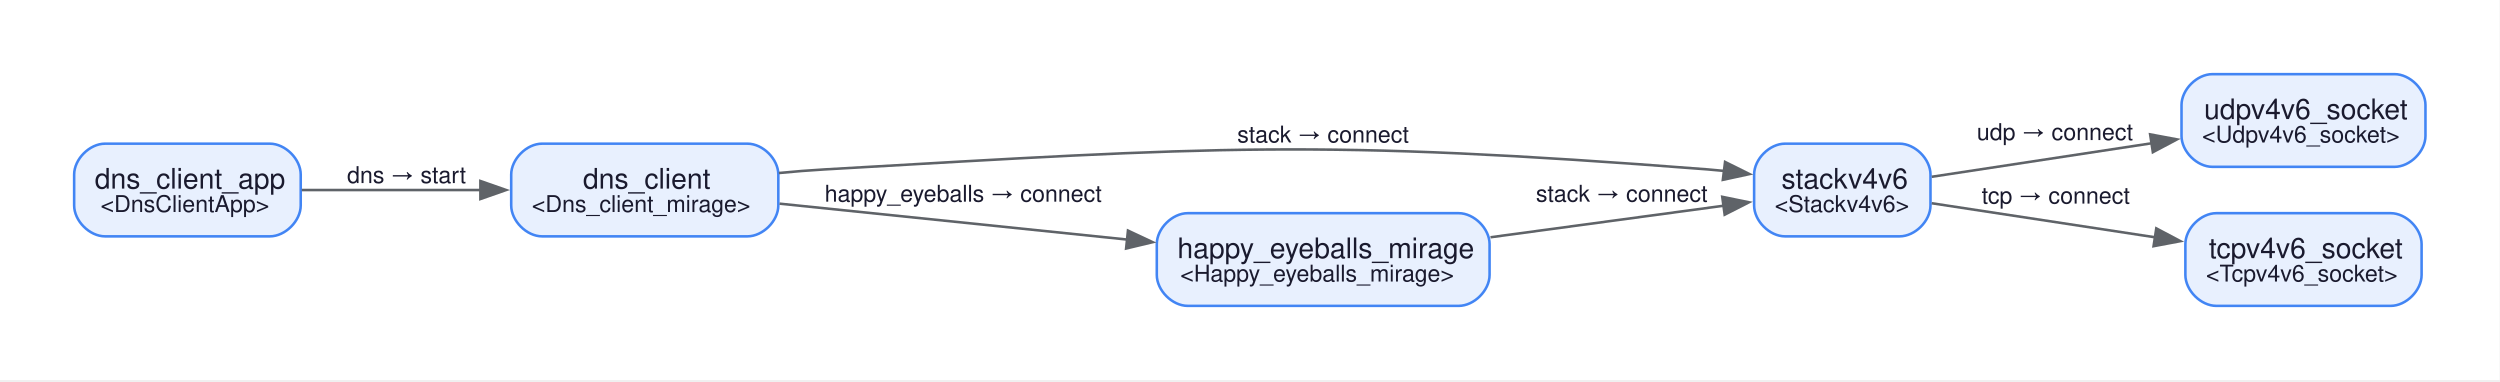
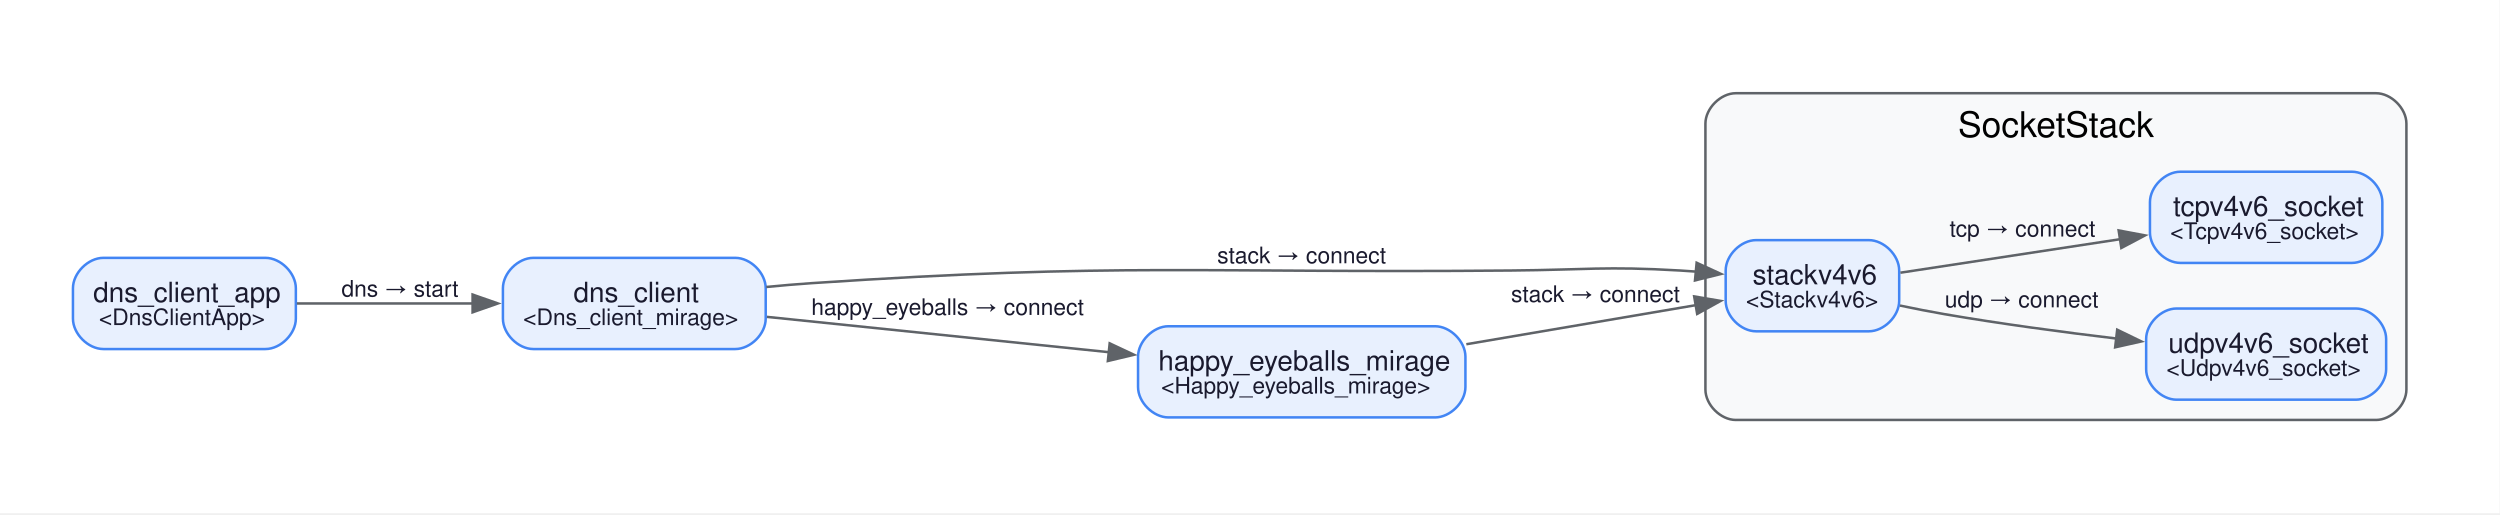
- <svg xmlns="http://www.w3.org/2000/svg" width="971pt" height="148pt" viewBox="0.00 0.00 971.00 148.00">
-   <g id="graph0" class="graph" transform="scale(1 1) rotate(0) translate(28.8 118.8)">
-     <polygon fill="white" stroke="none" points="-28.8,28.8 -28.8,-118.8 942.05,-118.8 942.05,28.8 -28.8,28.8" />
+ <svg xmlns="http://www.w3.org/2000/svg" width="987pt" height="203pt" viewBox="0.00 0.00 987.00 203.00">
+   <g id="graph0" class="graph" transform="scale(1 1) rotate(0) translate(28.8 173.8)">
+     <polygon fill="white" stroke="none" points="-28.8,28.8 -28.8,-173.8 958.05,-173.8 958.05,28.8 -28.8,28.8" />
+     <g id="clust1" class="cluster">
+       <path fill="#f8f9fa" stroke="#5f6368" d="M656.5,-8C656.5,-8 909.25,-8 909.25,-8 915.25,-8 921.25,-14 921.25,-20 921.25,-20 921.25,-125 921.25,-125 921.25,-131 915.25,-137 909.25,-137 909.25,-137 656.5,-137 656.5,-137 650.5,-137 644.5,-131 644.5,-125 644.5,-125 644.5,-20 644.5,-20 644.5,-14 650.5,-8 656.5,-8" />
+       <text xml:space="preserve" text-anchor="middle" x="782.88" y="-119.7" font-family="Helvetica,sans-Serif" font-size="14.00">SocketStack</text>
+     </g>
    <g id="node1" class="node">
-       <path fill="#e8f0fe" stroke="#4285f4" d="M901.25,-90C901.25,-90 830.5,-90 830.5,-90 824.5,-90 818.5,-84 818.5,-78 818.5,-78 818.5,-66 818.5,-66 818.5,-60 824.5,-54 830.5,-54 830.5,-54 901.25,-54 901.25,-54 907.25,-54 913.25,-60 913.25,-66 913.25,-66 913.25,-78 913.25,-78 913.25,-84 907.25,-90 901.25,-90" />
-       <text xml:space="preserve" text-anchor="start" x="827.25" y="-72.55" font-family="Helvetica,sans-Serif" font-size="11.00" fill="#1a1a2e">udpv4v6_socket</text>
-       <text xml:space="preserve" text-anchor="start" x="826.5" y="-63.45" font-family="Helvetica,sans-Serif" font-size="9.00" fill="#1a1a2e">&lt;Udpv4v6_socket&gt;</text>
+       <path fill="#e8f0fe" stroke="#4285f4" d="M901.25,-52C901.25,-52 830.5,-52 830.5,-52 824.5,-52 818.5,-46 818.5,-40 818.5,-40 818.5,-28 818.5,-28 818.5,-22 824.5,-16 830.5,-16 830.5,-16 901.25,-16 901.25,-16 907.25,-16 913.25,-22 913.25,-28 913.25,-28 913.25,-40 913.25,-40 913.25,-46 907.25,-52 901.25,-52" />
+       <text xml:space="preserve" text-anchor="start" x="827.25" y="-34.55" font-family="Helvetica,sans-Serif" font-size="11.00" fill="#1a1a2e">udpv4v6_socket</text>
+       <text xml:space="preserve" text-anchor="start" x="826.5" y="-25.45" font-family="Helvetica,sans-Serif" font-size="9.00" fill="#1a1a2e">&lt;Udpv4v6_socket&gt;</text>
    </g>
    <g id="node2" class="node">
-       <path fill="#e8f0fe" stroke="#4285f4" d="M899.75,-36C899.75,-36 832,-36 832,-36 826,-36 820,-30 820,-24 820,-24 820,-12 820,-12 820,-6 826,0 832,0 832,0 899.75,0 899.75,0 905.75,0 911.75,-6 911.75,-12 911.75,-12 911.75,-24 911.75,-24 911.75,-30 905.75,-36 899.75,-36" />
-       <text xml:space="preserve" text-anchor="start" x="829.12" y="-18.55" font-family="Helvetica,sans-Serif" font-size="11.00" fill="#1a1a2e">tcpv4v6_socket</text>
-       <text xml:space="preserve" text-anchor="start" x="828" y="-9.45" font-family="Helvetica,sans-Serif" font-size="9.00" fill="#1a1a2e">&lt;Tcpv4v6_socket&gt;</text>
+       <path fill="#e8f0fe" stroke="#4285f4" d="M899.75,-106C899.75,-106 832,-106 832,-106 826,-106 820,-100 820,-94 820,-94 820,-82 820,-82 820,-76 826,-70 832,-70 832,-70 899.75,-70 899.75,-70 905.75,-70 911.75,-76 911.75,-82 911.75,-82 911.75,-94 911.75,-94 911.75,-100 905.75,-106 899.75,-106" />
+       <text xml:space="preserve" text-anchor="start" x="829.12" y="-88.55" font-family="Helvetica,sans-Serif" font-size="11.00" fill="#1a1a2e">tcpv4v6_socket</text>
+       <text xml:space="preserve" text-anchor="start" x="828" y="-79.45" font-family="Helvetica,sans-Serif" font-size="9.00" fill="#1a1a2e">&lt;Tcpv4v6_socket&gt;</text>
    </g>
    <g id="node3" class="node">
-       <path fill="#e8f0fe" stroke="#4285f4" d="M709,-63C709,-63 664.5,-63 664.5,-63 658.5,-63 652.5,-57 652.5,-51 652.5,-51 652.5,-39 652.5,-39 652.5,-33 658.5,-27 664.5,-27 664.5,-27 709,-27 709,-27 715,-27 721,-33 721,-39 721,-39 721,-51 721,-51 721,-57 715,-63 709,-63" />
-       <text xml:space="preserve" text-anchor="start" x="663.12" y="-45.55" font-family="Helvetica,sans-Serif" font-size="11.00" fill="#1a1a2e">stackv4v6</text>
-       <text xml:space="preserve" text-anchor="start" x="660.5" y="-36.45" font-family="Helvetica,sans-Serif" font-size="9.00" fill="#1a1a2e">&lt;Stackv4v6&gt;</text>
+       <path fill="#e8f0fe" stroke="#4285f4" d="M709,-79C709,-79 664.5,-79 664.5,-79 658.5,-79 652.5,-73 652.5,-67 652.5,-67 652.5,-55 652.5,-55 652.5,-49 658.5,-43 664.5,-43 664.5,-43 709,-43 709,-43 715,-43 721,-49 721,-55 721,-55 721,-67 721,-67 721,-73 715,-79 709,-79" />
+       <text xml:space="preserve" text-anchor="start" x="663.12" y="-61.55" font-family="Helvetica,sans-Serif" font-size="11.00" fill="#1a1a2e">stackv4v6</text>
+       <text xml:space="preserve" text-anchor="start" x="660.5" y="-52.45" font-family="Helvetica,sans-Serif" font-size="9.00" fill="#1a1a2e">&lt;Stackv4v6&gt;</text>
+     </g>
+     <g id="edge1" class="edge">
+       <path fill="none" stroke="#5f6368" d="M721.3,-53.17C727.18,-51.94 733.25,-50.74 739,-49.75 761.08,-45.95 785.48,-42.69 806.88,-40.13" />
+       <polygon fill="#5f6368" stroke="#5f6368" points="807.07,-43.63 816.59,-39 806.26,-36.68 807.07,-43.63" />
+       <text xml:space="preserve" text-anchor="start" x="739" y="-52.45" font-family="Helvetica,sans-Serif" font-size="9.00" fill="#1a1a2e">udp → connect</text>
    </g>
    <g id="edge2" class="edge">
-       <path fill="none" stroke="#5f6368" d="M721.48,-50.14C745.57,-53.81 778.57,-58.84 806.84,-63.15" />
-       <polygon fill="#5f6368" stroke="#5f6368" points="806.31,-66.61 816.73,-64.66 807.37,-59.69 806.31,-66.61" />
-       <text xml:space="preserve" text-anchor="start" x="739" y="-64.41" font-family="Helvetica,sans-Serif" font-size="9.00" fill="#1a1a2e">udp → connect</text>
+       <path fill="none" stroke="#5f6368" d="M721.48,-66.14C746.03,-69.88 779.84,-75.04 808.46,-79.4" />
+       <polygon fill="#5f6368" stroke="#5f6368" points="807.64,-82.82 818.06,-80.86 808.7,-75.9 807.64,-82.82" />
+       <text xml:space="preserve" text-anchor="start" x="740.88" y="-80.41" font-family="Helvetica,sans-Serif" font-size="9.00" fill="#1a1a2e">tcp → connect</text>
+     </g>
+     <g id="node4" class="node">
+       <path fill="#e8f0fe" stroke="#4285f4" d="M537.75,-45C537.75,-45 432.5,-45 432.5,-45 426.5,-45 420.5,-39 420.5,-33 420.5,-33 420.5,-21 420.5,-21 420.5,-15 426.5,-9 432.5,-9 432.5,-9 537.75,-9 537.75,-9 543.75,-9 549.75,-15 549.75,-21 549.75,-21 549.75,-33 549.75,-33 549.75,-39 543.75,-45 537.75,-45" />
+       <text xml:space="preserve" text-anchor="start" x="428.5" y="-27.55" font-family="Helvetica,sans-Serif" font-size="11.00" fill="#1a1a2e">happy_eyeballs_mirage</text>
+       <text xml:space="preserve" text-anchor="start" x="429.62" y="-18.45" font-family="Helvetica,sans-Serif" font-size="9.00" fill="#1a1a2e">&lt;Happy_eyeballs_mirage&gt;</text>
    </g>
    <g id="edge3" class="edge">
-       <path fill="none" stroke="#5f6368" d="M721.48,-39.86C746.03,-36.12 779.84,-30.96 808.46,-26.6" />
-       <polygon fill="#5f6368" stroke="#5f6368" points="808.7,-30.1 818.06,-25.14 807.64,-23.18 808.7,-30.1" />
-       <text xml:space="preserve" text-anchor="start" x="740.88" y="-39.72" font-family="Helvetica,sans-Serif" font-size="9.00" fill="#1a1a2e">tcp → connect</text>
-     </g>
-     <g id="node4" class="node">
-       <path fill="#e8f0fe" stroke="#4285f4" d="M537.75,-36C537.75,-36 432.5,-36 432.5,-36 426.5,-36 420.5,-30 420.5,-24 420.5,-24 420.5,-12 420.5,-12 420.5,-6 426.5,0 432.5,0 432.5,0 537.75,0 537.75,0 543.75,0 549.75,-6 549.75,-12 549.75,-12 549.75,-24 549.75,-24 549.75,-30 543.75,-36 537.75,-36" />
-       <text xml:space="preserve" text-anchor="start" x="428.5" y="-18.55" font-family="Helvetica,sans-Serif" font-size="11.00" fill="#1a1a2e">happy_eyeballs_mirage</text>
-       <text xml:space="preserve" text-anchor="start" x="429.62" y="-9.45" font-family="Helvetica,sans-Serif" font-size="9.00" fill="#1a1a2e">&lt;Happy_eyeballs_mirage&gt;</text>
-     </g>
-     <g id="edge1" class="edge">
-       <path fill="none" stroke="#5f6368" d="M550.11,-26.65C579.62,-30.64 613.94,-35.29 640.67,-38.9" />
-       <polygon fill="#5f6368" stroke="#5f6368" points="640.12,-42.36 650.5,-40.23 641.06,-35.42 640.12,-42.36" />
-       <text xml:space="preserve" text-anchor="start" x="567.75" y="-40.46" font-family="Helvetica,sans-Serif" font-size="9.00" fill="#1a1a2e">stack → connect</text>
+       <path fill="none" stroke="#5f6368" d="M550.11,-37.9C579.62,-42.92 613.94,-48.77 640.67,-53.32" />
+       <polygon fill="#5f6368" stroke="#5f6368" points="640.06,-56.77 650.51,-55 641.24,-49.87 640.06,-56.77" />
+       <text xml:space="preserve" text-anchor="start" x="567.75" y="-54.58" font-family="Helvetica,sans-Serif" font-size="9.00" fill="#1a1a2e">stack → connect</text>
    </g>
    <g id="node5" class="node">
-       <path fill="#e8f0fe" stroke="#4285f4" d="M261.5,-63C261.5,-63 181.75,-63 181.75,-63 175.75,-63 169.75,-57 169.75,-51 169.75,-51 169.75,-39 169.75,-39 169.75,-33 175.75,-27 181.75,-27 181.75,-27 261.5,-27 261.5,-27 267.5,-27 273.5,-33 273.5,-39 273.5,-39 273.5,-51 273.5,-51 273.5,-57 267.5,-63 261.5,-63" />
-       <text xml:space="preserve" text-anchor="start" x="197.62" y="-45.55" font-family="Helvetica,sans-Serif" font-size="11.00" fill="#1a1a2e">dns_client</text>
-       <text xml:space="preserve" text-anchor="start" x="177.75" y="-36.45" font-family="Helvetica,sans-Serif" font-size="9.00" fill="#1a1a2e">&lt;Dns_client_mirage&gt;</text>
+       <path fill="#e8f0fe" stroke="#4285f4" d="M261.5,-72C261.5,-72 181.75,-72 181.75,-72 175.75,-72 169.75,-66 169.75,-60 169.75,-60 169.75,-48 169.75,-48 169.75,-42 175.75,-36 181.75,-36 181.75,-36 261.5,-36 261.5,-36 267.5,-36 273.5,-42 273.5,-48 273.5,-48 273.5,-60 273.5,-60 273.5,-66 267.5,-72 261.5,-72" />
+       <text xml:space="preserve" text-anchor="start" x="197.62" y="-54.55" font-family="Helvetica,sans-Serif" font-size="11.00" fill="#1a1a2e">dns_client</text>
+       <text xml:space="preserve" text-anchor="start" x="177.75" y="-45.45" font-family="Helvetica,sans-Serif" font-size="9.00" fill="#1a1a2e">&lt;Dns_client_mirage&gt;</text>
    </g>
    <g id="edge4" class="edge">
-       <path fill="none" stroke="#5f6368" d="M273.72,-51.6C279.7,-52.18 285.73,-52.67 291.5,-53 443.69,-61.81 482.51,-64.79 634.5,-53 636.57,-52.84 638.67,-52.64 640.8,-52.42" />
-       <polygon fill="#5f6368" stroke="#5f6368" points="641.21,-55.9 650.7,-51.19 640.35,-48.95 641.21,-55.9" />
-       <text xml:space="preserve" text-anchor="start" x="451.75" y="-63.46" font-family="Helvetica,sans-Serif" font-size="9.00" fill="#1a1a2e">stack → connect</text>
+       <path fill="none" stroke="#5f6368" d="M273.73,-60.5C279.71,-61.09 285.73,-61.61 291.5,-62 414.02,-70.2 444.96,-65.89 567.75,-67 597.42,-67.27 604.88,-68.73 634.5,-67 636.56,-66.88 638.66,-66.73 640.78,-66.57" />
+       <polygon fill="#5f6368" stroke="#5f6368" points="641.03,-70.06 650.66,-65.64 640.38,-63.09 641.03,-70.06" />
+       <text xml:space="preserve" text-anchor="start" x="451.75" y="-69.87" font-family="Helvetica,sans-Serif" font-size="9.00" fill="#1a1a2e">stack → connect</text>
    </g>
    <g id="edge5" class="edge">
-       <path fill="none" stroke="#5f6368" d="M273.98,-39.7C312.48,-35.72 365.77,-30.22 409.05,-25.75" />
-       <polygon fill="#5f6368" stroke="#5f6368" points="409.3,-29.24 418.89,-24.74 408.58,-22.28 409.3,-29.24" />
-       <text xml:space="preserve" text-anchor="start" x="291.5" y="-40.46" font-family="Helvetica,sans-Serif" font-size="9.00" fill="#1a1a2e">happy_eyeballs → connect</text>
+       <path fill="none" stroke="#5f6368" d="M273.98,-48.7C312.48,-44.72 365.77,-39.22 409.05,-34.75" />
+       <polygon fill="#5f6368" stroke="#5f6368" points="409.3,-38.24 418.89,-33.74 408.58,-31.28 409.3,-38.24" />
+       <text xml:space="preserve" text-anchor="start" x="291.5" y="-49.46" font-family="Helvetica,sans-Serif" font-size="9.00" fill="#1a1a2e">happy_eyeballs → connect</text>
    </g>
    <g id="node6" class="node">
-       <path fill="#e8f0fe" stroke="#4285f4" d="M76,-63C76,-63 12,-63 12,-63 6,-63 0,-57 0,-51 0,-51 0,-39 0,-39 0,-33 6,-27 12,-27 12,-27 76,-27 76,-27 82,-27 88,-33 88,-39 88,-39 88,-51 88,-51 88,-57 82,-63 76,-63" />
-       <text xml:space="preserve" text-anchor="start" x="8" y="-45.55" font-family="Helvetica,sans-Serif" font-size="11.00" fill="#1a1a2e">dns_client_app</text>
-       <text xml:space="preserve" text-anchor="start" x="10.25" y="-36.45" font-family="Helvetica,sans-Serif" font-size="9.00" fill="#1a1a2e">&lt;DnsClientApp&gt;</text>
+       <path fill="#e8f0fe" stroke="#4285f4" d="M76,-72C76,-72 12,-72 12,-72 6,-72 0,-66 0,-60 0,-60 0,-48 0,-48 0,-42 6,-36 12,-36 12,-36 76,-36 76,-36 82,-36 88,-42 88,-48 88,-48 88,-60 88,-60 88,-66 82,-72 76,-72" />
+       <text xml:space="preserve" text-anchor="start" x="8" y="-54.55" font-family="Helvetica,sans-Serif" font-size="11.00" fill="#1a1a2e">dns_client_app</text>
+       <text xml:space="preserve" text-anchor="start" x="10.25" y="-45.45" font-family="Helvetica,sans-Serif" font-size="9.00" fill="#1a1a2e">&lt;DnsClientApp&gt;</text>
    </g>
    <g id="edge6" class="edge">
-       <path fill="none" stroke="#5f6368" d="M88.41,-45C109.35,-45 134.87,-45 157.88,-45" />
-       <polygon fill="#5f6368" stroke="#5f6368" points="157.78,-48.5 167.78,-45 157.78,-41.5 157.78,-48.5" />
-       <text xml:space="preserve" text-anchor="start" x="106" y="-47.7" font-family="Helvetica,sans-Serif" font-size="9.00" fill="#1a1a2e">dns → start</text>
+       <path fill="none" stroke="#5f6368" d="M88.41,-54C109.35,-54 134.87,-54 157.88,-54" />
+       <polygon fill="#5f6368" stroke="#5f6368" points="157.78,-57.5 167.78,-54 157.78,-50.5 157.78,-57.5" />
+       <text xml:space="preserve" text-anchor="start" x="106" y="-56.7" font-family="Helvetica,sans-Serif" font-size="9.00" fill="#1a1a2e">dns → start</text>
    </g>
  </g>
</svg>
